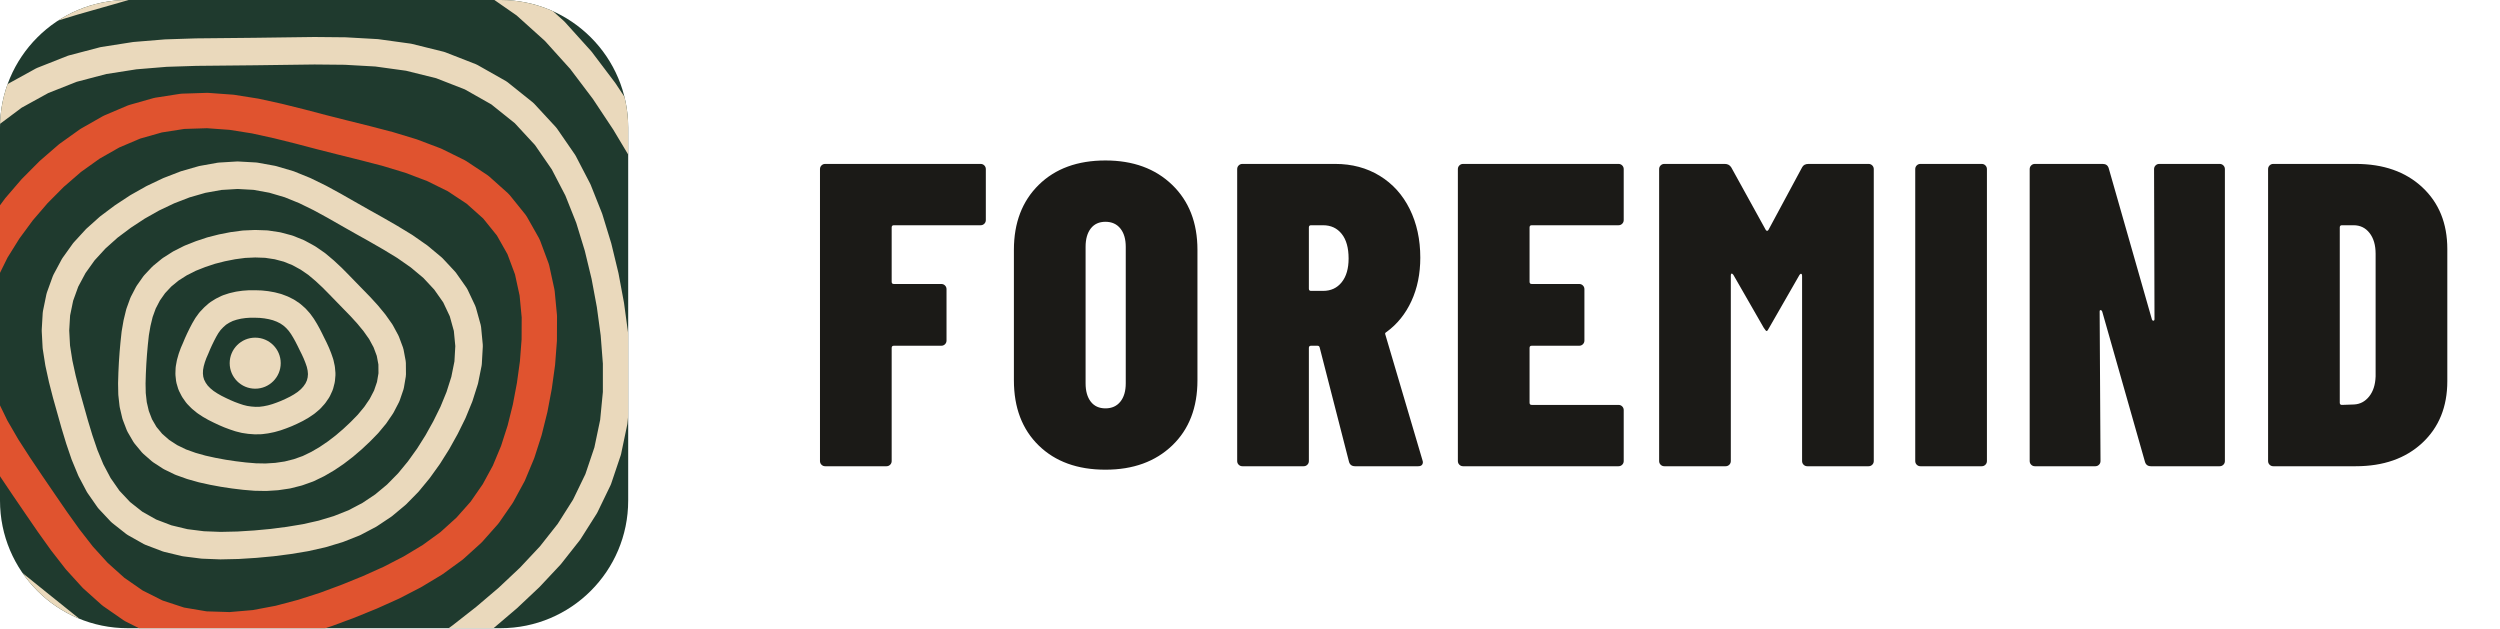
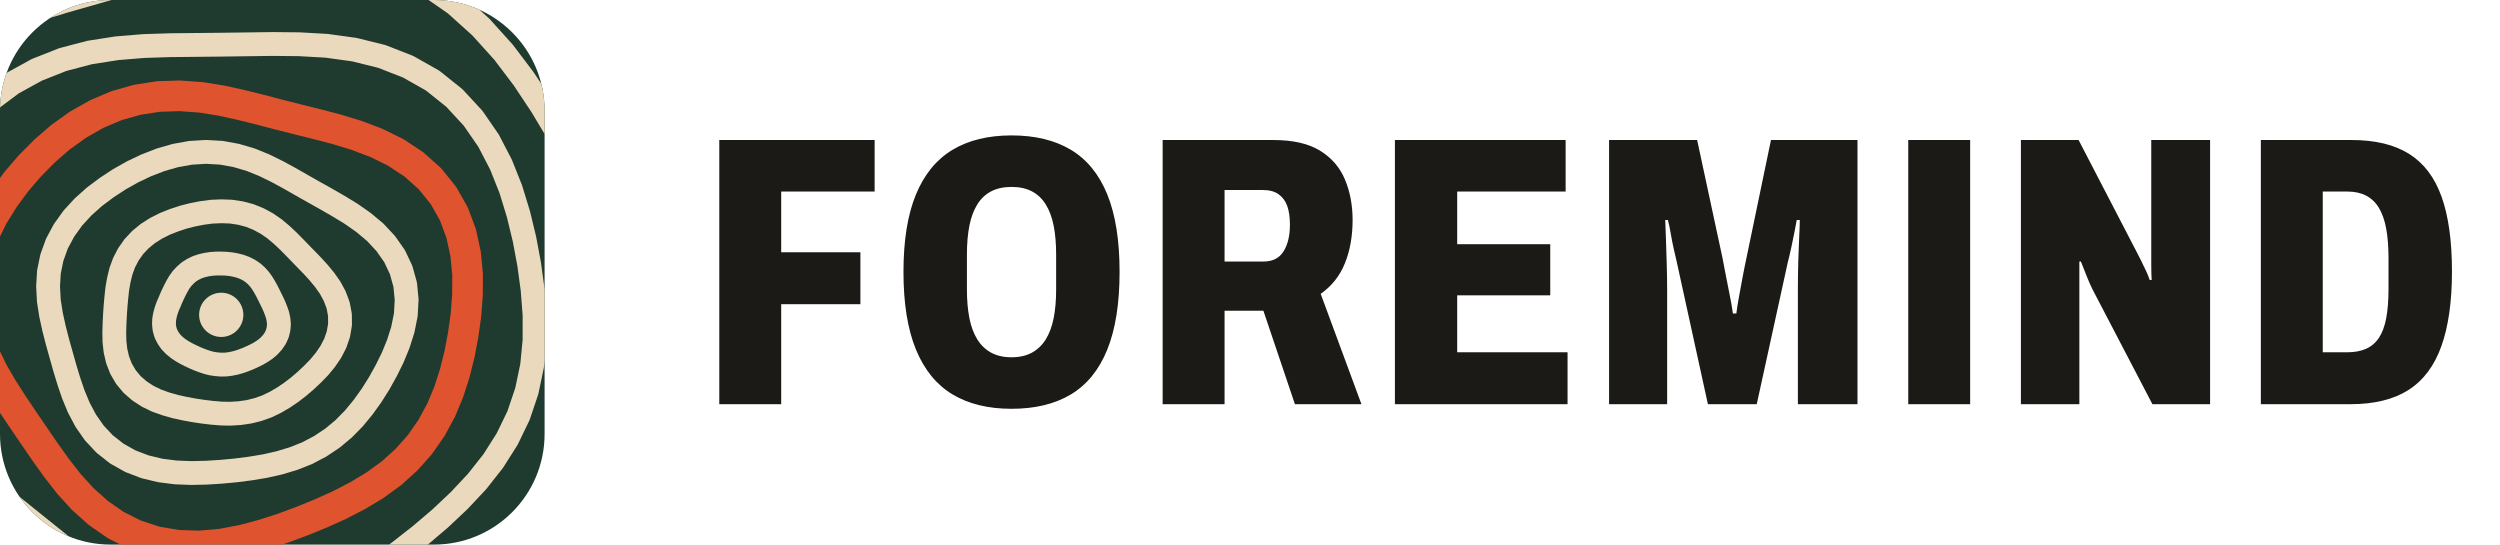
- <svg xmlns="http://www.w3.org/2000/svg" viewBox="0 0 254.7 64" role="img" aria-label="Foremind">
+ <svg xmlns="http://www.w3.org/2000/svg" viewBox="0 0 293.8 64" role="img" aria-label="Foremind">
  <defs>
    <clipPath id="fm-lc">
      <rect width="64" height="64" rx="13" />
    </clipPath>
  </defs>
  <rect width="64" height="64" rx="13" fill="#1F3A2E" />
  <g clip-path="url(#fm-lc)" fill="none">
    <path d="M32.61 37.00 L32.73 37.55 L32.78 38.11 L32.73 38.68 L32.59 39.23 L32.35 39.75 L32.02 40.23 L31.63 40.66 L31.18 41.04 L30.69 41.37 L30.20 41.65 L29.69 41.90 L29.18 42.13 L28.67 42.33 L28.16 42.51 L27.63 42.66 L27.09 42.77 L26.55 42.84 L26.00 42.85 L25.45 42.81 L24.91 42.73 L24.39 42.60 L23.88 42.43 L23.37 42.24 L22.88 42.03 L22.39 41.80 L21.89 41.55 L21.40 41.27 L20.93 40.96 L20.48 40.59 L20.08 40.18 L19.75 39.71 L19.49 39.20 L19.33 38.66 L19.27 38.10 L19.29 37.55 L19.39 37.00 L19.54 36.47 L19.72 35.97 L19.93 35.49 L20.13 35.01 L20.34 34.55 L20.57 34.08 L20.81 33.62 L21.08 33.16 L21.40 32.72 L21.78 32.32 L22.20 31.95 L22.68 31.65 L23.19 31.40 L23.74 31.22 L24.30 31.09 L24.86 31.01 L25.43 30.97 L26.00 30.97 L26.57 30.99 L27.13 31.05 L27.69 31.15 L28.23 31.29 L28.76 31.49 L29.26 31.74 L29.72 32.05 L30.14 32.42 L30.50 32.82 L30.81 33.25 L31.08 33.69 L31.33 34.14 L31.56 34.59 L31.78 35.04 L32.01 35.50 L32.23 35.98 L32.43 36.48Z" stroke="#EAD9BC" stroke-width="2.8" stroke-linejoin="round" />
    <path d="M39.95 37.00 L39.96 38.14 L39.77 39.26 L39.40 40.34 L38.87 41.36 L38.23 42.30 L37.50 43.18 L36.72 43.98 L35.91 44.74 L35.08 45.45 L34.22 46.11 L33.32 46.72 L32.38 47.27 L31.39 47.75 L30.35 48.12 L29.28 48.39 L28.19 48.55 L27.09 48.62 L26.00 48.60 L24.92 48.51 L23.84 48.38 L22.77 48.22 L21.69 48.02 L20.60 47.78 L19.50 47.47 L18.41 47.08 L17.36 46.57 L16.39 45.94 L15.52 45.18 L14.79 44.30 L14.22 43.32 L13.82 42.28 L13.57 41.21 L13.45 40.13 L13.43 39.06 L13.46 38.02 L13.51 37.00 L13.58 35.99 L13.67 34.98 L13.78 33.96 L13.96 32.92 L14.21 31.89 L14.58 30.87 L15.09 29.89 L15.73 28.98 L16.50 28.16 L17.38 27.44 L18.34 26.83 L19.37 26.31 L20.43 25.89 L21.51 25.53 L22.61 25.25 L23.73 25.03 L24.86 24.88 L26.00 24.83 L27.14 24.87 L28.27 25.04 L29.36 25.33 L30.40 25.75 L31.37 26.28 L32.27 26.90 L33.09 27.59 L33.85 28.30 L34.57 29.03 L35.28 29.76 L35.99 30.49 L36.72 31.24 L37.45 32.04 L38.15 32.89 L38.80 33.81 L39.34 34.81 L39.74 35.88Z" stroke="#EAD9BC" stroke-width="2.8" stroke-linejoin="round" />
    <path d="M47.69 37.00 L47.34 38.74 L46.81 40.41 L46.15 42.02 L45.39 43.56 L44.56 45.05 L43.66 46.48 L42.67 47.86 L41.59 49.17 L40.39 50.39 L39.07 51.49 L37.63 52.45 L36.09 53.26 L34.47 53.90 L32.81 54.40 L31.12 54.78 L29.42 55.06 L27.72 55.28 L26.00 55.44 L24.25 55.55 L22.47 55.59 L20.66 55.52 L18.84 55.29 L17.05 54.86 L15.32 54.20 L13.72 53.30 L12.30 52.18 L11.08 50.88 L10.07 49.43 L9.26 47.90 L8.61 46.33 L8.08 44.77 L7.61 43.22 L7.18 41.69 L6.75 40.16 L6.35 38.60 L6.00 37.00 L5.74 35.35 L5.65 33.66 L5.75 31.96 L6.10 30.26 L6.69 28.63 L7.52 27.08 L8.55 25.64 L9.76 24.32 L11.09 23.13 L12.52 22.06 L14.01 21.08 L15.57 20.20 L17.19 19.43 L18.87 18.78 L20.61 18.28 L22.39 17.96 L24.20 17.85 L26.00 17.95 L27.76 18.27 L29.46 18.77 L31.06 19.42 L32.59 20.17 L34.04 20.96 L35.46 21.77 L36.87 22.57 L38.30 23.37 L39.76 24.21 L41.24 25.11 L42.70 26.13 L44.09 27.29 L45.33 28.62 L46.37 30.10 L47.14 31.73 L47.62 33.46 L47.79 35.23Z" stroke="#EAD9BC" stroke-width="2.8" stroke-linejoin="round" />
    <path d="M54.76 37.00 L54.44 39.31 L54.01 41.59 L53.45 43.84 L52.74 46.05 L51.84 48.21 L50.72 50.27 L49.37 52.22 L47.79 54.00 L46.01 55.61 L44.07 57.02 L42.01 58.26 L39.88 59.36 L37.70 60.34 L35.49 61.24 L33.23 62.08 L30.90 62.83 L28.49 63.47 L26.00 63.94 L23.44 64.16 L20.87 64.08 L18.32 63.65 L15.88 62.85 L13.61 61.71 L11.55 60.28 L9.71 58.63 L8.09 56.85 L6.65 55.00 L5.32 53.14 L4.05 51.29 L2.80 49.46 L1.55 47.60 L0.32 45.69 L-0.84 43.69 L-1.87 41.57 L-2.68 39.33 L-3.20 37.00 L-3.39 34.61 L-3.22 32.21 L-2.71 29.85 L-1.89 27.56 L-0.81 25.37 L0.48 23.30 L1.93 21.33 L3.53 19.47 L5.27 17.72 L7.14 16.10 L9.17 14.65 L11.35 13.41 L13.68 12.42 L16.11 11.73 L18.61 11.34 L21.12 11.26 L23.60 11.44 L26.00 11.82 L28.32 12.33 L30.57 12.89 L32.78 13.47 L34.99 14.03 L37.24 14.59 L39.54 15.19 L41.88 15.90 L44.23 16.79 L46.52 17.92 L48.65 19.33 L50.54 21.02 L52.12 22.98 L53.34 25.14 L54.20 27.45 L54.72 29.84 L54.95 32.25 L54.94 34.65Z" stroke="#E0532F" stroke-width="3.6" stroke-linejoin="round" />
    <path d="M62.82 37.00 L62.82 40.00 L62.53 42.99 L61.91 45.95 L60.94 48.83 L59.61 51.58 L57.97 54.17 L56.07 56.58 L53.97 58.82 L51.73 60.93 L49.39 62.92 L46.95 64.83 L44.41 66.66 L41.74 68.38 L38.90 69.95 L35.87 71.27 L32.69 72.26 L29.37 72.83 L26.00 72.91 L22.66 72.50 L19.44 71.62 L16.39 70.34 L13.57 68.77 L10.95 67.01 L8.51 65.17 L6.19 63.31 L3.91 61.48 L1.64 59.65 L-0.65 57.79 L-2.93 55.84 L-5.15 53.72 L-7.21 51.40 L-9.02 48.86 L-10.50 46.09 L-11.57 43.16 L-12.21 40.11 L-12.43 37.00 L-12.26 33.89 L-11.77 30.81 L-10.99 27.78 L-9.98 24.82 L-8.73 21.94 L-7.25 19.14 L-5.51 16.48 L-3.49 13.99 L-1.16 11.74 L1.45 9.79 L4.32 8.21 L7.38 7.00 L10.54 6.17 L13.74 5.67 L16.90 5.41 L19.99 5.31 L23.02 5.28 L26.00 5.25 L28.99 5.21 L32.04 5.17 L35.16 5.20 L38.37 5.38 L41.63 5.83 L44.86 6.63 L47.96 7.84 L50.84 9.47 L53.40 11.52 L55.60 13.90 L57.42 16.54 L58.88 19.35 L60.03 22.24 L60.93 25.18 L61.64 28.12 L62.19 31.07 L62.59 34.02Z" stroke="#EAD9BC" stroke-width="2.8" stroke-linejoin="round" />
    <path d="M72.60 37.00 L72.45 40.78 L71.84 44.52 L70.81 48.17 L69.42 51.70 L67.76 55.11 L65.89 58.42 L63.86 61.65 L61.66 64.83 L59.26 67.93 L56.61 70.93 L53.66 73.74 L50.36 76.25 L46.72 78.33 L42.78 79.89 L38.63 80.83 L34.37 81.15 L30.13 80.88 L26.00 80.10 L22.05 78.95 L18.31 77.58 L14.74 76.10 L11.28 74.61 L7.87 73.15 L4.46 71.70 L1.01 70.19 L-2.45 68.54 L-5.87 66.64 L-9.15 64.43 L-12.17 61.86 L-14.85 58.93 L-17.10 55.69 L-18.89 52.20 L-20.24 48.52 L-21.16 44.73 L-21.72 40.88 L-21.96 37.00 L-21.90 33.10 L-21.53 29.21 L-20.82 25.33 L-19.70 21.53 L-18.13 17.86 L-16.08 14.41 L-13.53 11.26 L-10.55 8.48 L-7.21 6.12 L-3.63 4.16 L0.08 2.58 L3.82 1.27 L7.52 0.14 L11.17 -0.90 L14.78 -1.94 L18.42 -2.99 L22.14 -4.02 L26.00 -4.93 L30.01 -5.62 L34.14 -5.94 L38.32 -5.78 L42.46 -5.05 L46.43 -3.74 L50.13 -1.87 L53.50 0.47 L56.51 3.18 L59.18 6.14 L61.54 9.26 L63.67 12.47 L65.62 15.73 L67.40 19.05 L69.02 22.44 L70.42 25.93 L71.53 29.53 L72.28 33.23Z" stroke="#EAD9BC" stroke-width="2.8" stroke-linejoin="round" />
  </g>
  <circle cx="26" cy="37" r="2.6" fill="#EAD9BC" />
  <g transform="translate(82 47.5)" fill="#1B1A17">
-     <path d="M17.908 -24.552H9.064Q8.844 -24.552 8.844 -24.332V-18.788Q8.844 -18.568 9.064 -18.568H13.904Q14.124 -18.568 14.278 -18.414Q14.432 -18.26 14.432 -18.04V-12.804Q14.432 -12.584 14.278 -12.43Q14.124 -12.276 13.904 -12.276H9.064Q8.844 -12.276 8.844 -12.056V-0.528Q8.844 -0.308 8.69 -0.154Q8.536 0.0 8.316 0.0H2.068Q1.848 0.0 1.694 -0.154Q1.54 -0.308 1.54 -0.528V-30.272Q1.54 -30.492 1.694 -30.646Q1.848 -30.8 2.068 -30.8H17.908Q18.128 -30.8 18.282 -30.646Q18.436 -30.492 18.436 -30.272V-25.08Q18.436 -24.86 18.282 -24.706Q18.128 -24.552 17.908 -24.552Z M21.296 -8.756V-22.044Q21.296 -26.18 23.826 -28.666Q26.356 -31.152 30.624 -31.152Q34.848 -31.152 37.422 -28.666Q39.996 -26.18 39.996 -22.044V-8.756Q39.996 -4.576 37.422 -2.112Q34.848 0.352 30.624 0.352Q26.356 0.352 23.826 -2.112Q21.296 -4.576 21.296 -8.756ZM32.692 -8.448V-22.352Q32.692 -23.54 32.142 -24.222Q31.592 -24.904 30.624 -24.904Q29.656 -24.904 29.128 -24.222Q28.6 -23.54 28.6 -22.352V-8.448Q28.6 -7.26 29.128 -6.578Q29.656 -5.896 30.624 -5.896Q31.592 -5.896 32.142 -6.578Q32.692 -7.26 32.692 -8.448Z M55.44 -0.44 52.448 -12.1Q52.404 -12.276 52.228 -12.276H51.568Q51.348 -12.276 51.348 -12.056V-0.528Q51.348 -0.308 51.194 -0.154Q51.04 0.0 50.82 0.0H44.572Q44.352 0.0 44.198 -0.154Q44.044 -0.308 44.044 -0.528V-30.272Q44.044 -30.492 44.198 -30.646Q44.352 -30.8 44.572 -30.8H54.032Q56.584 -30.8 58.564 -29.59Q60.544 -28.38 61.622 -26.202Q62.7 -24.024 62.7 -21.252Q62.7 -18.788 61.798 -16.83Q60.896 -14.872 59.268 -13.684Q59.18 -13.64 59.136 -13.574Q59.092 -13.508 59.136 -13.42L62.92 -0.616L62.964 -0.44Q62.964 0.0 62.48 0.0H56.056Q55.572 0.0 55.44 -0.44ZM51.348 -24.332V-18.084Q51.348 -17.864 51.568 -17.864H52.8Q53.988 -17.864 54.692 -18.744Q55.396 -19.624 55.396 -21.164Q55.396 -22.792 54.692 -23.672Q53.988 -24.552 52.8 -24.552H51.568Q51.348 -24.552 51.348 -24.332Z M82.896 -24.552H74.052Q73.832 -24.552 73.832 -24.332V-18.788Q73.832 -18.568 74.052 -18.568H78.892Q79.112 -18.568 79.266 -18.414Q79.42 -18.26 79.42 -18.04V-12.804Q79.42 -12.584 79.266 -12.43Q79.112 -12.276 78.892 -12.276H74.052Q73.832 -12.276 73.832 -12.056V-6.468Q73.832 -6.248 74.052 -6.248H82.896Q83.116 -6.248 83.27 -6.094Q83.424 -5.94 83.424 -5.72V-0.528Q83.424 -0.308 83.27 -0.154Q83.116 0.0 82.896 0.0H67.056Q66.836 0.0 66.682 -0.154Q66.528 -0.308 66.528 -0.528V-30.272Q66.528 -30.492 66.682 -30.646Q66.836 -30.8 67.056 -30.8H82.896Q83.116 -30.8 83.27 -30.646Q83.424 -30.492 83.424 -30.272V-25.08Q83.424 -24.86 83.27 -24.706Q83.116 -24.552 82.896 -24.552Z M102.256 -30.8H108.372Q108.592 -30.8 108.746 -30.646Q108.9 -30.492 108.9 -30.272V-0.528Q108.9 -0.308 108.746 -0.154Q108.592 0.0 108.372 0.0H102.124Q101.904 0.0 101.75 -0.154Q101.596 -0.308 101.596 -0.528V-19.404Q101.596 -19.58 101.508 -19.602Q101.42 -19.624 101.332 -19.492L98.252 -14.124Q98.076 -13.772 97.988 -13.772Q97.9 -13.772 97.68 -14.124L94.6 -19.492Q94.512 -19.624 94.424 -19.624Q94.336 -19.624 94.336 -19.448V-0.528Q94.336 -0.308 94.182 -0.154Q94.028 0.0 93.808 0.0H87.56Q87.34 0.0 87.186 -0.154Q87.032 -0.308 87.032 -0.528V-30.272Q87.032 -30.492 87.186 -30.646Q87.34 -30.8 87.56 -30.8H93.72Q94.16 -30.8 94.38 -30.448L97.9 -24.068Q98.032 -23.892 98.164 -24.068L101.596 -30.448Q101.772 -30.8 102.256 -30.8Z M113.124 -0.528V-30.272Q113.124 -30.492 113.278 -30.646Q113.432 -30.8 113.652 -30.8H119.9Q120.12 -30.8 120.274 -30.646Q120.428 -30.492 120.428 -30.272V-0.528Q120.428 -0.308 120.274 -0.154Q120.12 0.0 119.9 0.0H113.652Q113.432 0.0 113.278 -0.154Q113.124 -0.308 113.124 -0.528Z M137.984 -30.8H144.144Q144.364 -30.8 144.518 -30.646Q144.672 -30.492 144.672 -30.272V-0.528Q144.672 -0.308 144.518 -0.154Q144.364 0.0 144.144 0.0H137.148Q136.664 0.0 136.532 -0.44L132.176 -15.752Q132.132 -15.884 132.022 -15.906Q131.912 -15.928 131.912 -15.752L132.0 -0.528Q132.0 -0.308 131.846 -0.154Q131.692 0.0 131.472 0.0H125.312Q125.092 0.0 124.938 -0.154Q124.784 -0.308 124.784 -0.528V-30.272Q124.784 -30.492 124.938 -30.646Q125.092 -30.8 125.312 -30.8H132.22Q132.704 -30.8 132.836 -30.36L137.236 -14.96Q137.28 -14.828 137.39 -14.828Q137.5 -14.828 137.5 -15.004L137.456 -30.272Q137.456 -30.492 137.61 -30.646Q137.764 -30.8 137.984 -30.8Z M149.072 -0.528V-30.272Q149.072 -30.492 149.226 -30.646Q149.38 -30.8 149.6 -30.8H158.004Q162.228 -30.8 164.78 -28.424Q167.332 -26.048 167.332 -22.132V-8.668Q167.332 -4.752 164.78 -2.376Q162.228 0.0 158.004 0.0H149.6Q149.38 0.0 149.226 -0.154Q149.072 -0.308 149.072 -0.528ZM156.596 -6.248 157.828 -6.292Q158.752 -6.336 159.368 -7.106Q159.984 -7.876 160.028 -9.152V-21.648Q160.028 -22.968 159.412 -23.76Q158.796 -24.552 157.784 -24.552H156.596Q156.376 -24.552 156.376 -24.332V-6.468Q156.376 -6.248 156.596 -6.248Z" />
+     <path d="M2.531 0.0V-31.045H20.787V-24.99H9.806V-17.85H19.115V-11.749H9.806V0.0Z M36.875 0.542Q32.762 0.542 29.938 -1.152Q27.114 -2.847 25.645 -6.417Q24.176 -9.987 24.176 -15.545Q24.176 -21.103 25.645 -24.651Q27.114 -28.198 29.938 -29.893Q32.762 -31.587 36.875 -31.587Q41.032 -31.587 43.856 -29.893Q46.681 -28.198 48.127 -24.651Q49.573 -21.103 49.573 -15.545Q49.573 -9.987 48.127 -6.417Q46.681 -2.847 43.856 -1.152Q41.032 0.542 36.875 0.542ZM36.875 -5.513Q38.276 -5.513 39.27 -6.055Q40.264 -6.598 40.897 -7.614Q41.529 -8.631 41.823 -10.1Q42.117 -11.569 42.117 -13.466V-17.579Q42.117 -19.522 41.823 -20.991Q41.529 -22.459 40.897 -23.476Q40.264 -24.493 39.27 -25.012Q38.276 -25.532 36.875 -25.532Q35.474 -25.532 34.48 -25.012Q33.485 -24.493 32.853 -23.476Q32.22 -22.459 31.926 -20.991Q31.633 -19.522 31.633 -17.579V-13.466Q31.633 -11.569 31.926 -10.1Q32.22 -8.631 32.853 -7.614Q33.485 -6.598 34.48 -6.055Q35.474 -5.513 36.875 -5.513Z M54.634 0.0V-31.045H67.649Q71.083 -31.045 73.117 -29.802Q75.15 -28.56 76.054 -26.413Q76.958 -24.267 76.958 -21.646Q76.958 -18.799 76.054 -16.562Q75.15 -14.325 73.207 -12.969L77.997 0.0H70.179L66.474 -10.981H61.91V0.0ZM61.91 -16.765H66.474Q68.101 -16.765 68.846 -17.963Q69.592 -19.16 69.592 -21.103Q69.592 -22.414 69.276 -23.295Q68.959 -24.176 68.259 -24.673Q67.558 -25.171 66.383 -25.171H61.91Z M81.929 0.0V-31.045H101.993V-24.99H89.249V-18.799H100.185V-12.789H89.249V-6.101H102.219V0.0Z M107.099 0.0V-31.045H117.448L120.43 -17.172Q120.566 -16.449 120.792 -15.274Q121.017 -14.099 121.266 -12.879Q121.515 -11.659 121.65 -10.665H122.057Q122.147 -11.433 122.351 -12.54Q122.554 -13.647 122.78 -14.867Q123.006 -16.087 123.232 -17.127L126.124 -31.045H136.292V0.0H129.287V-13.466Q129.287 -15.184 129.332 -16.81Q129.378 -18.437 129.445 -19.725Q129.513 -21.013 129.513 -21.646H129.152Q129.061 -21.103 128.88 -20.2Q128.7 -19.296 128.496 -18.347Q128.293 -17.398 128.112 -16.72L124.452 0.0H118.713L115.052 -16.72Q114.917 -17.308 114.714 -18.189Q114.51 -19.07 114.352 -20.019Q114.194 -20.968 114.013 -21.646H113.697Q113.742 -20.697 113.787 -19.273Q113.832 -17.85 113.878 -16.336Q113.923 -14.822 113.923 -13.466V0.0Z M142.257 0.0V-31.045H149.532V0.0Z M155.497 0.0V-31.045H162.276L169.099 -17.895Q169.325 -17.488 169.596 -16.923Q169.867 -16.359 170.161 -15.749Q170.455 -15.138 170.636 -14.596H170.862Q170.816 -15.5 170.816 -16.381Q170.816 -17.262 170.816 -17.895V-31.045H177.73V0.0H170.952L163.902 -13.512Q163.541 -14.235 163.202 -15.116Q162.863 -15.997 162.547 -16.765H162.366Q162.366 -15.997 162.366 -15.116Q162.366 -14.235 162.366 -13.512V0.0Z M183.695 0.0V-31.045H194.36Q198.517 -31.045 201.116 -29.418Q203.714 -27.792 204.934 -24.38Q206.155 -20.968 206.155 -15.59Q206.155 -10.303 204.912 -6.824Q203.669 -3.344 201.048 -1.672Q198.427 0.0 194.224 0.0ZM190.971 -6.101H193.863Q195.128 -6.101 196.055 -6.507Q196.981 -6.914 197.569 -7.795Q198.156 -8.676 198.427 -10.1Q198.698 -11.523 198.698 -13.557V-17.127Q198.698 -19.16 198.427 -20.629Q198.156 -22.098 197.569 -23.069Q196.981 -24.041 196.055 -24.515Q195.128 -24.99 193.863 -24.99H190.971Z" />
  </g>
</svg>
